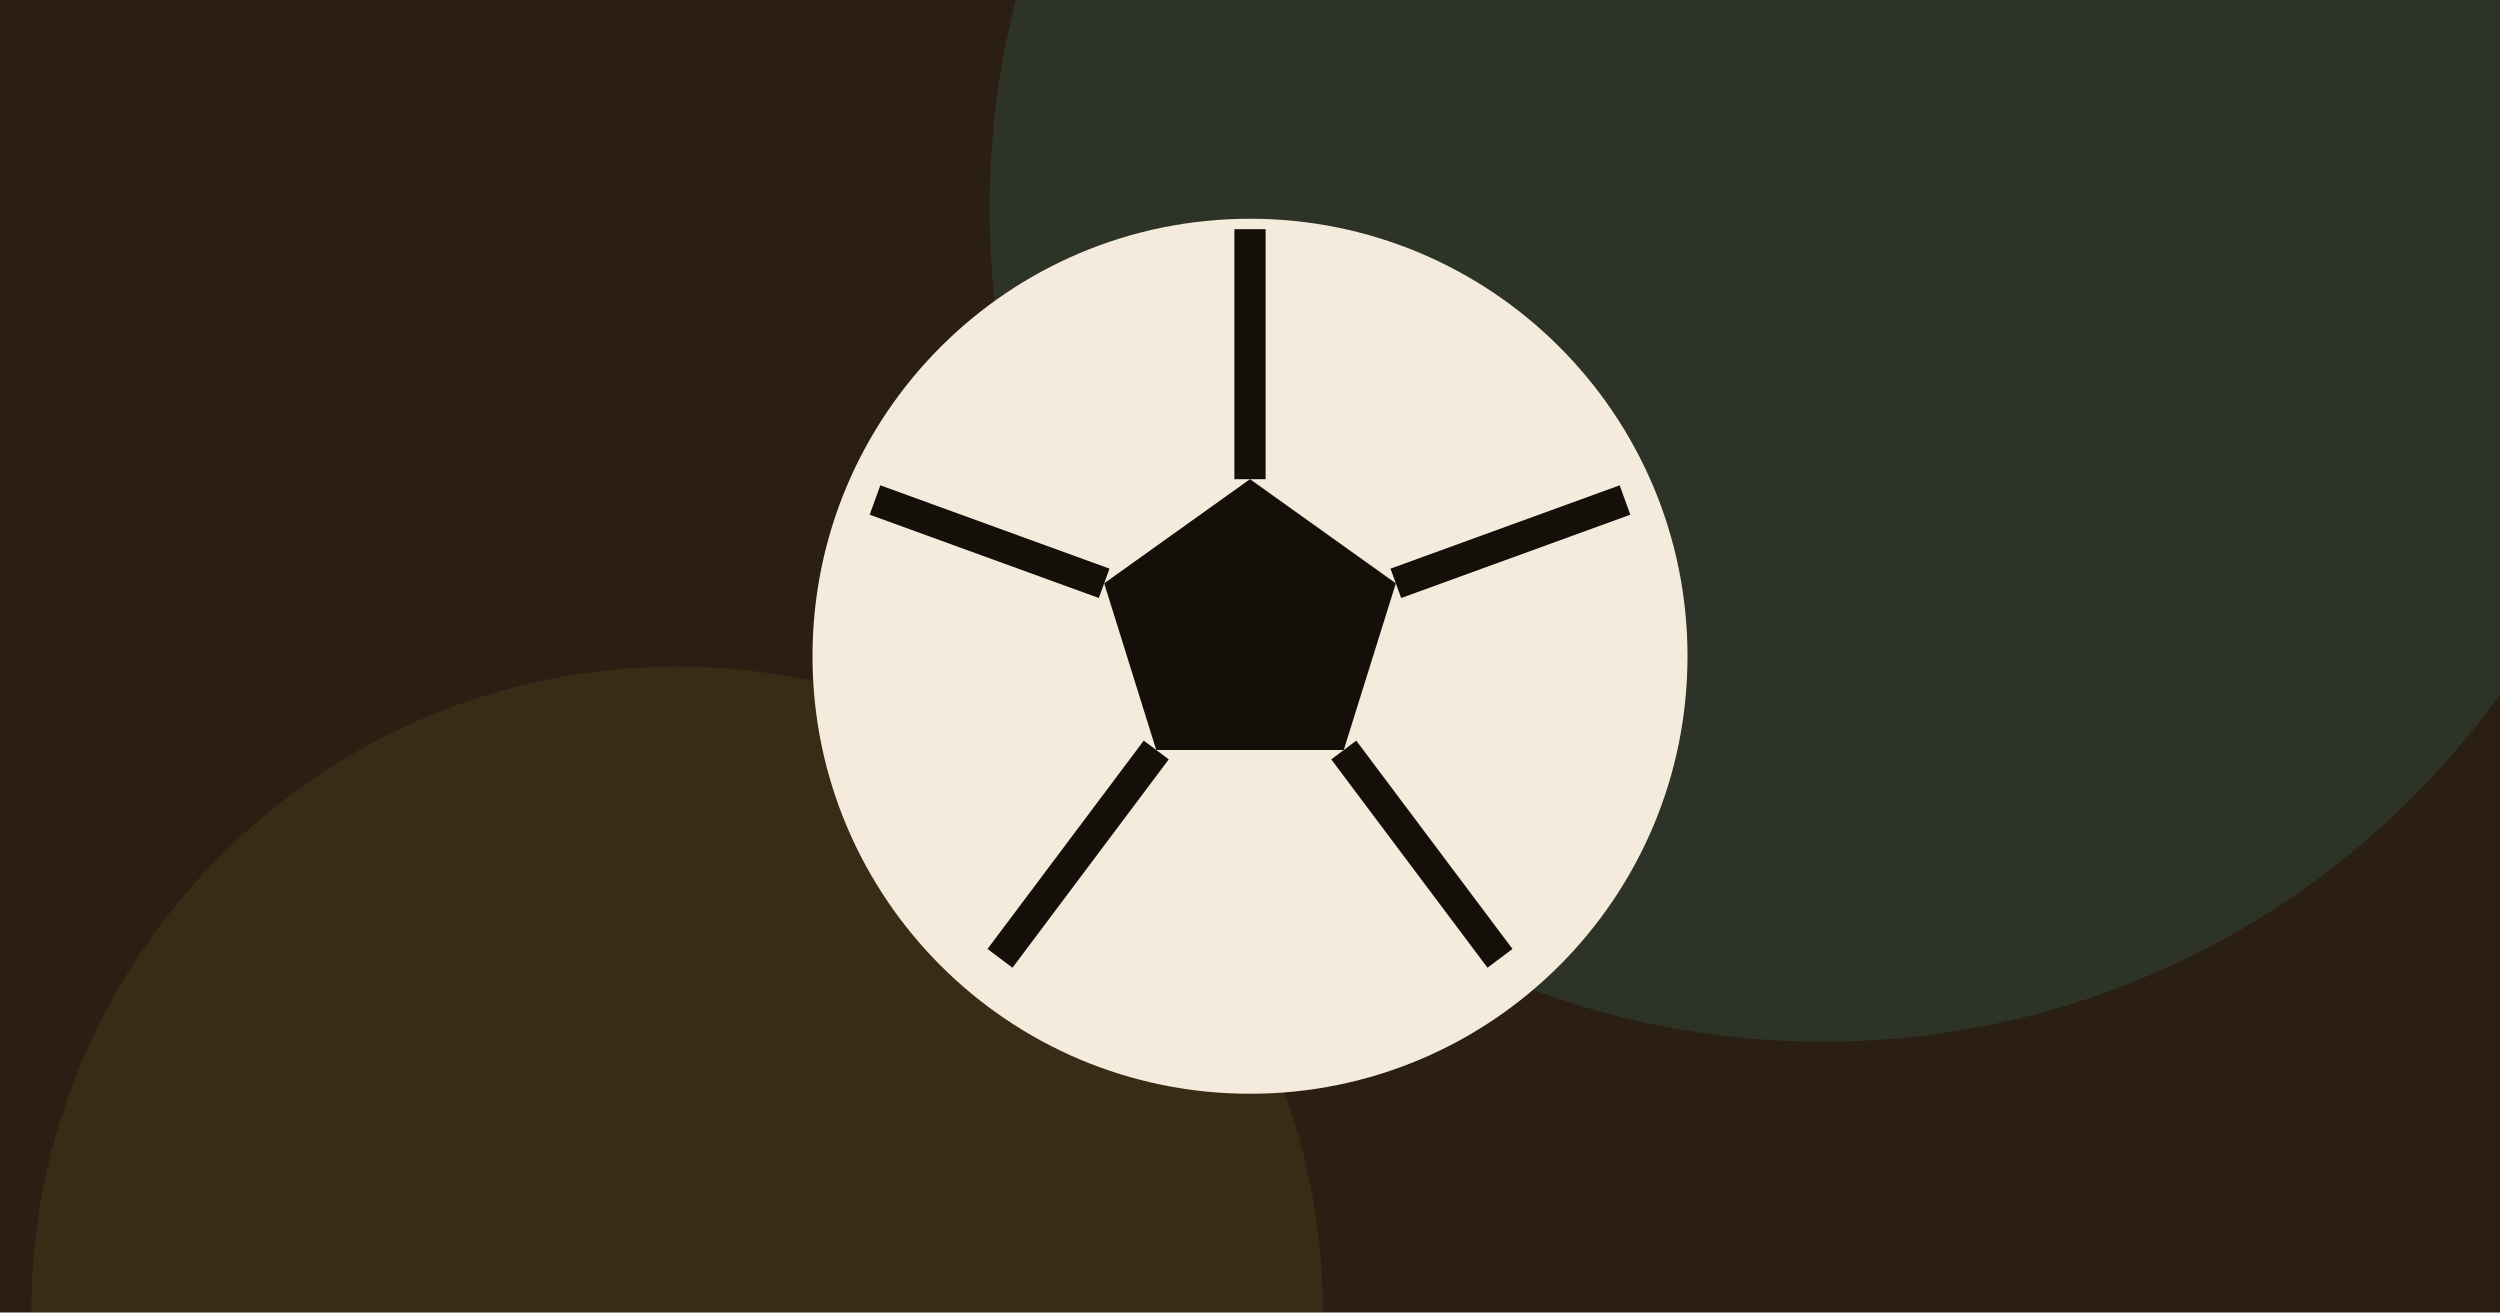
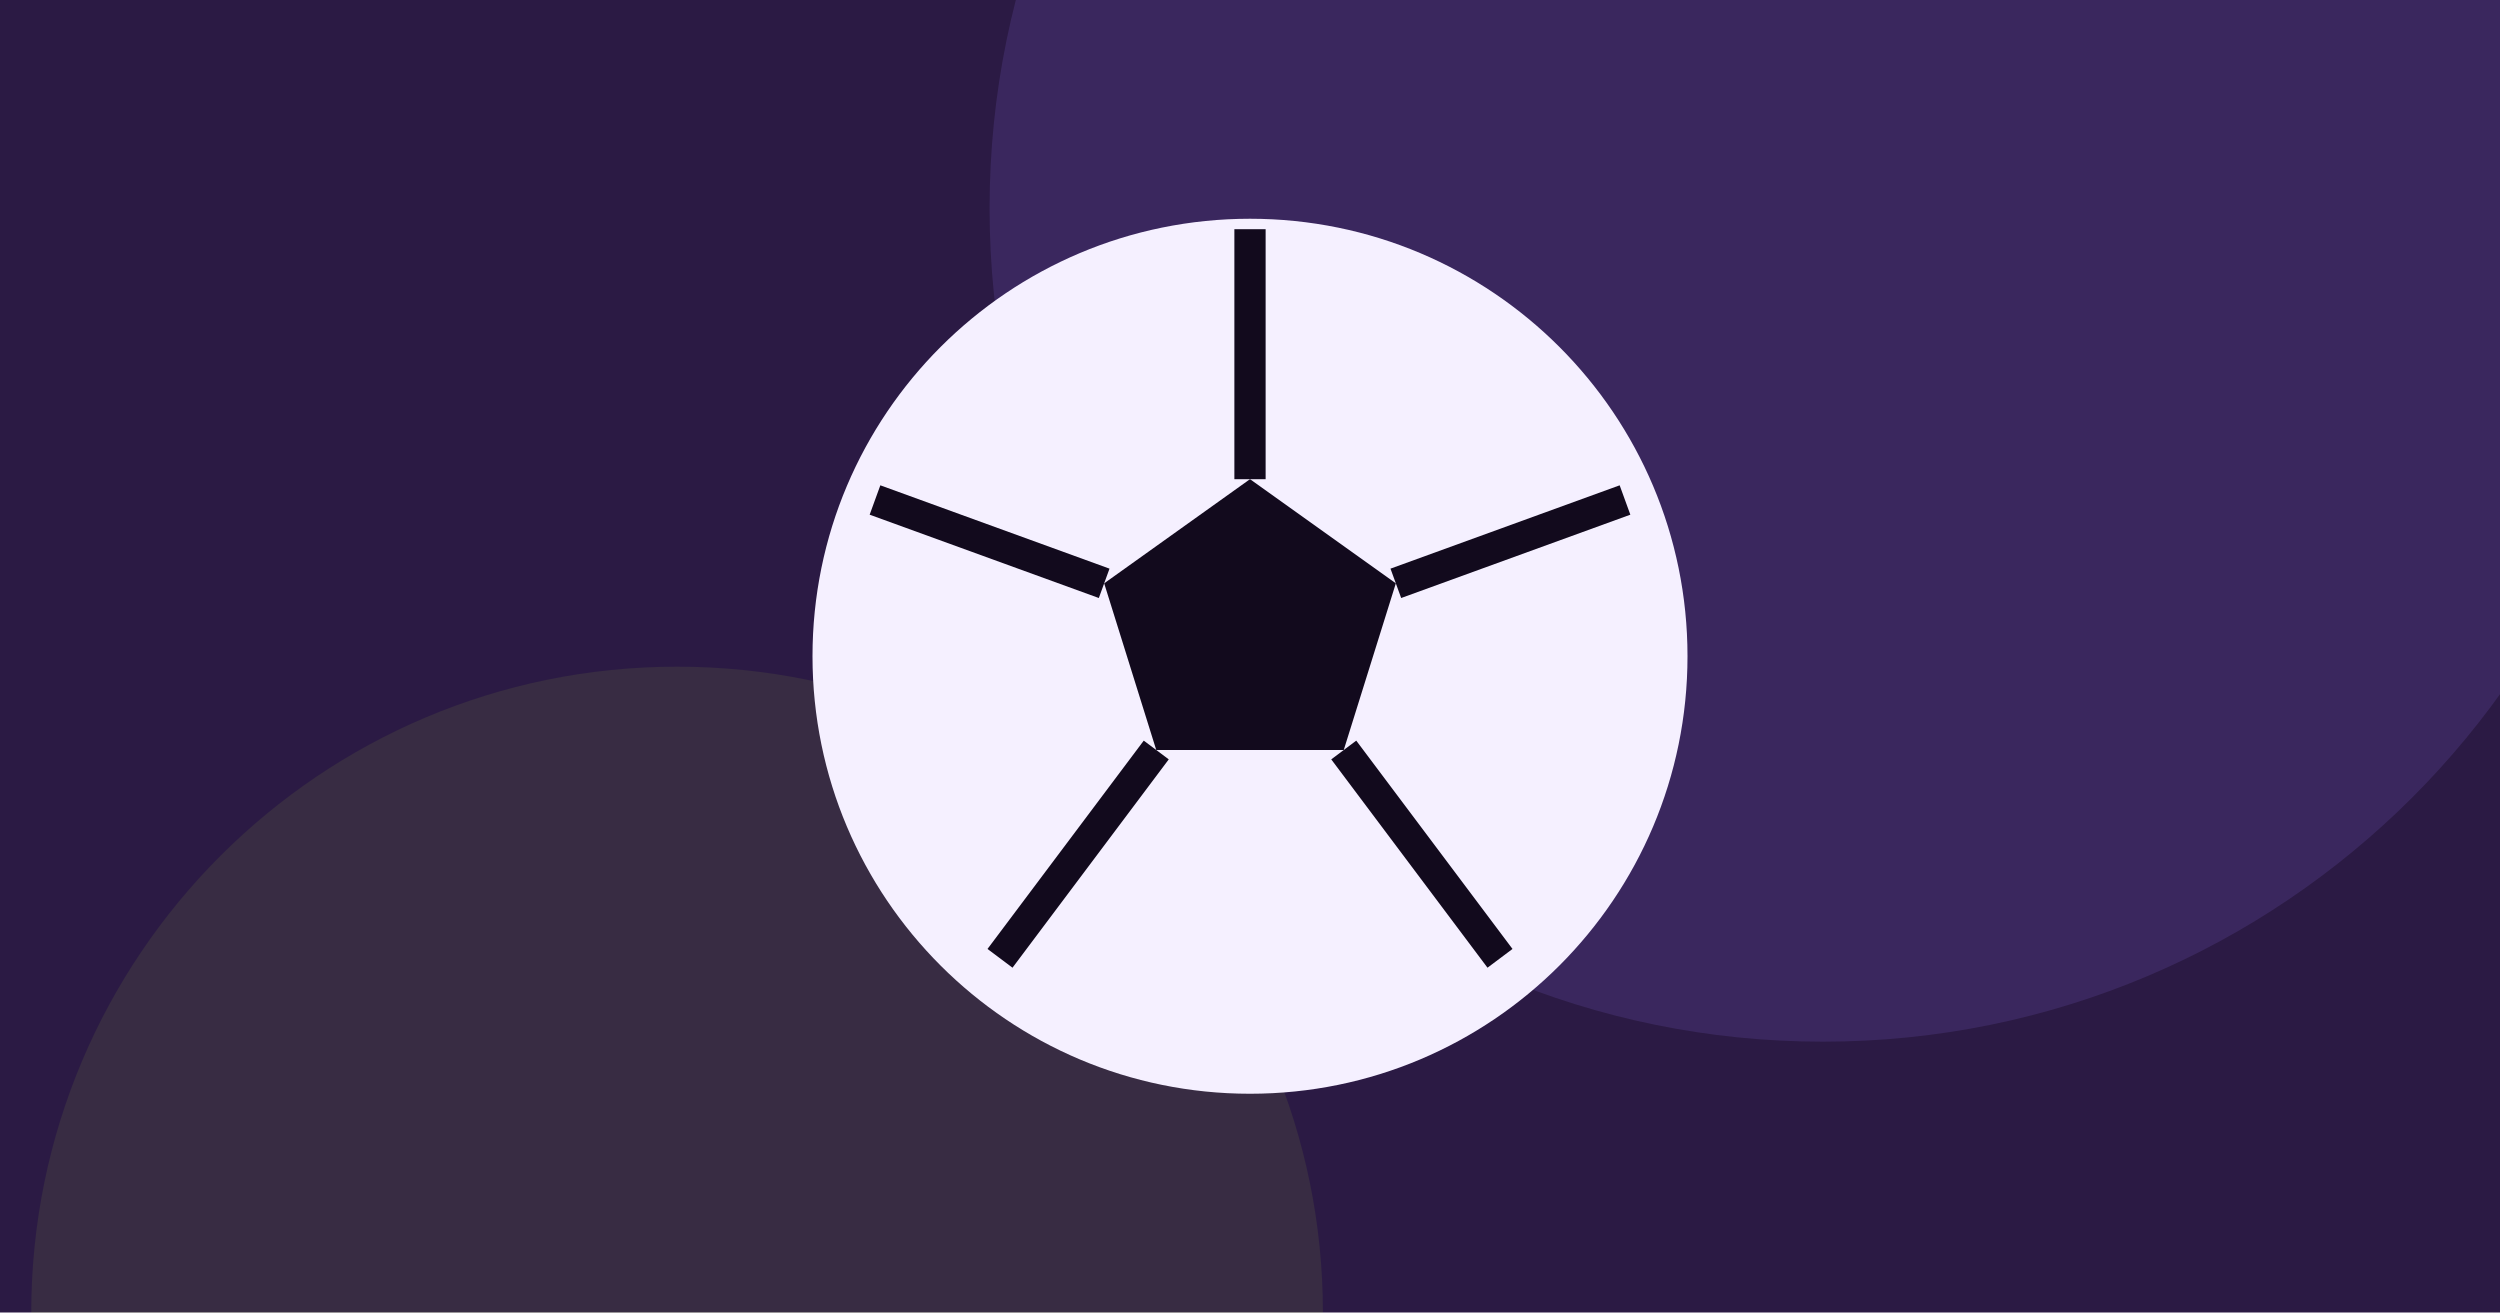
<svg xmlns="http://www.w3.org/2000/svg" viewBox="0 0 240 126" width="240" height="126">
-   <rect width="240" height="126" fill="#2a1f12" />
-   <circle cx="175" cy="20" r="80" fill="#3fb8a9" opacity=".14" />
-   <circle cx="65" cy="126" r="62" fill="#f4b740" opacity=".08" />
-   <circle cx="120" cy="63" r="42" fill="#f4ebdc" />
-   <polygon points="120,46 134,56 129,72 111,72 106,56" fill="#141009" />
-   <path d="M120 46 L120 22 M134 56 L156 48 M129 72 L144 92 M111 72 L96 92 M106 56 L84 48" stroke="#141009" stroke-width="3" />
+   <rect width="240" height="126" fill="#2B1A44" />
+   <circle cx="175" cy="20" r="80" fill="#9B7BFF" opacity=".14" />
+   <circle cx="65" cy="126" r="62" fill="#C8FF2E" opacity=".08" />
+   <circle cx="120" cy="63" r="42" fill="#F5F0FF" />
+   <polygon points="120,46 134,56 129,72 111,72 106,56" fill="#120A1D" />
+   <path d="M120 46 L120 22 M134 56 L156 48 M129 72 L144 92 M111 72 L96 92 M106 56 L84 48" stroke="#120A1D" stroke-width="3" />
</svg>
